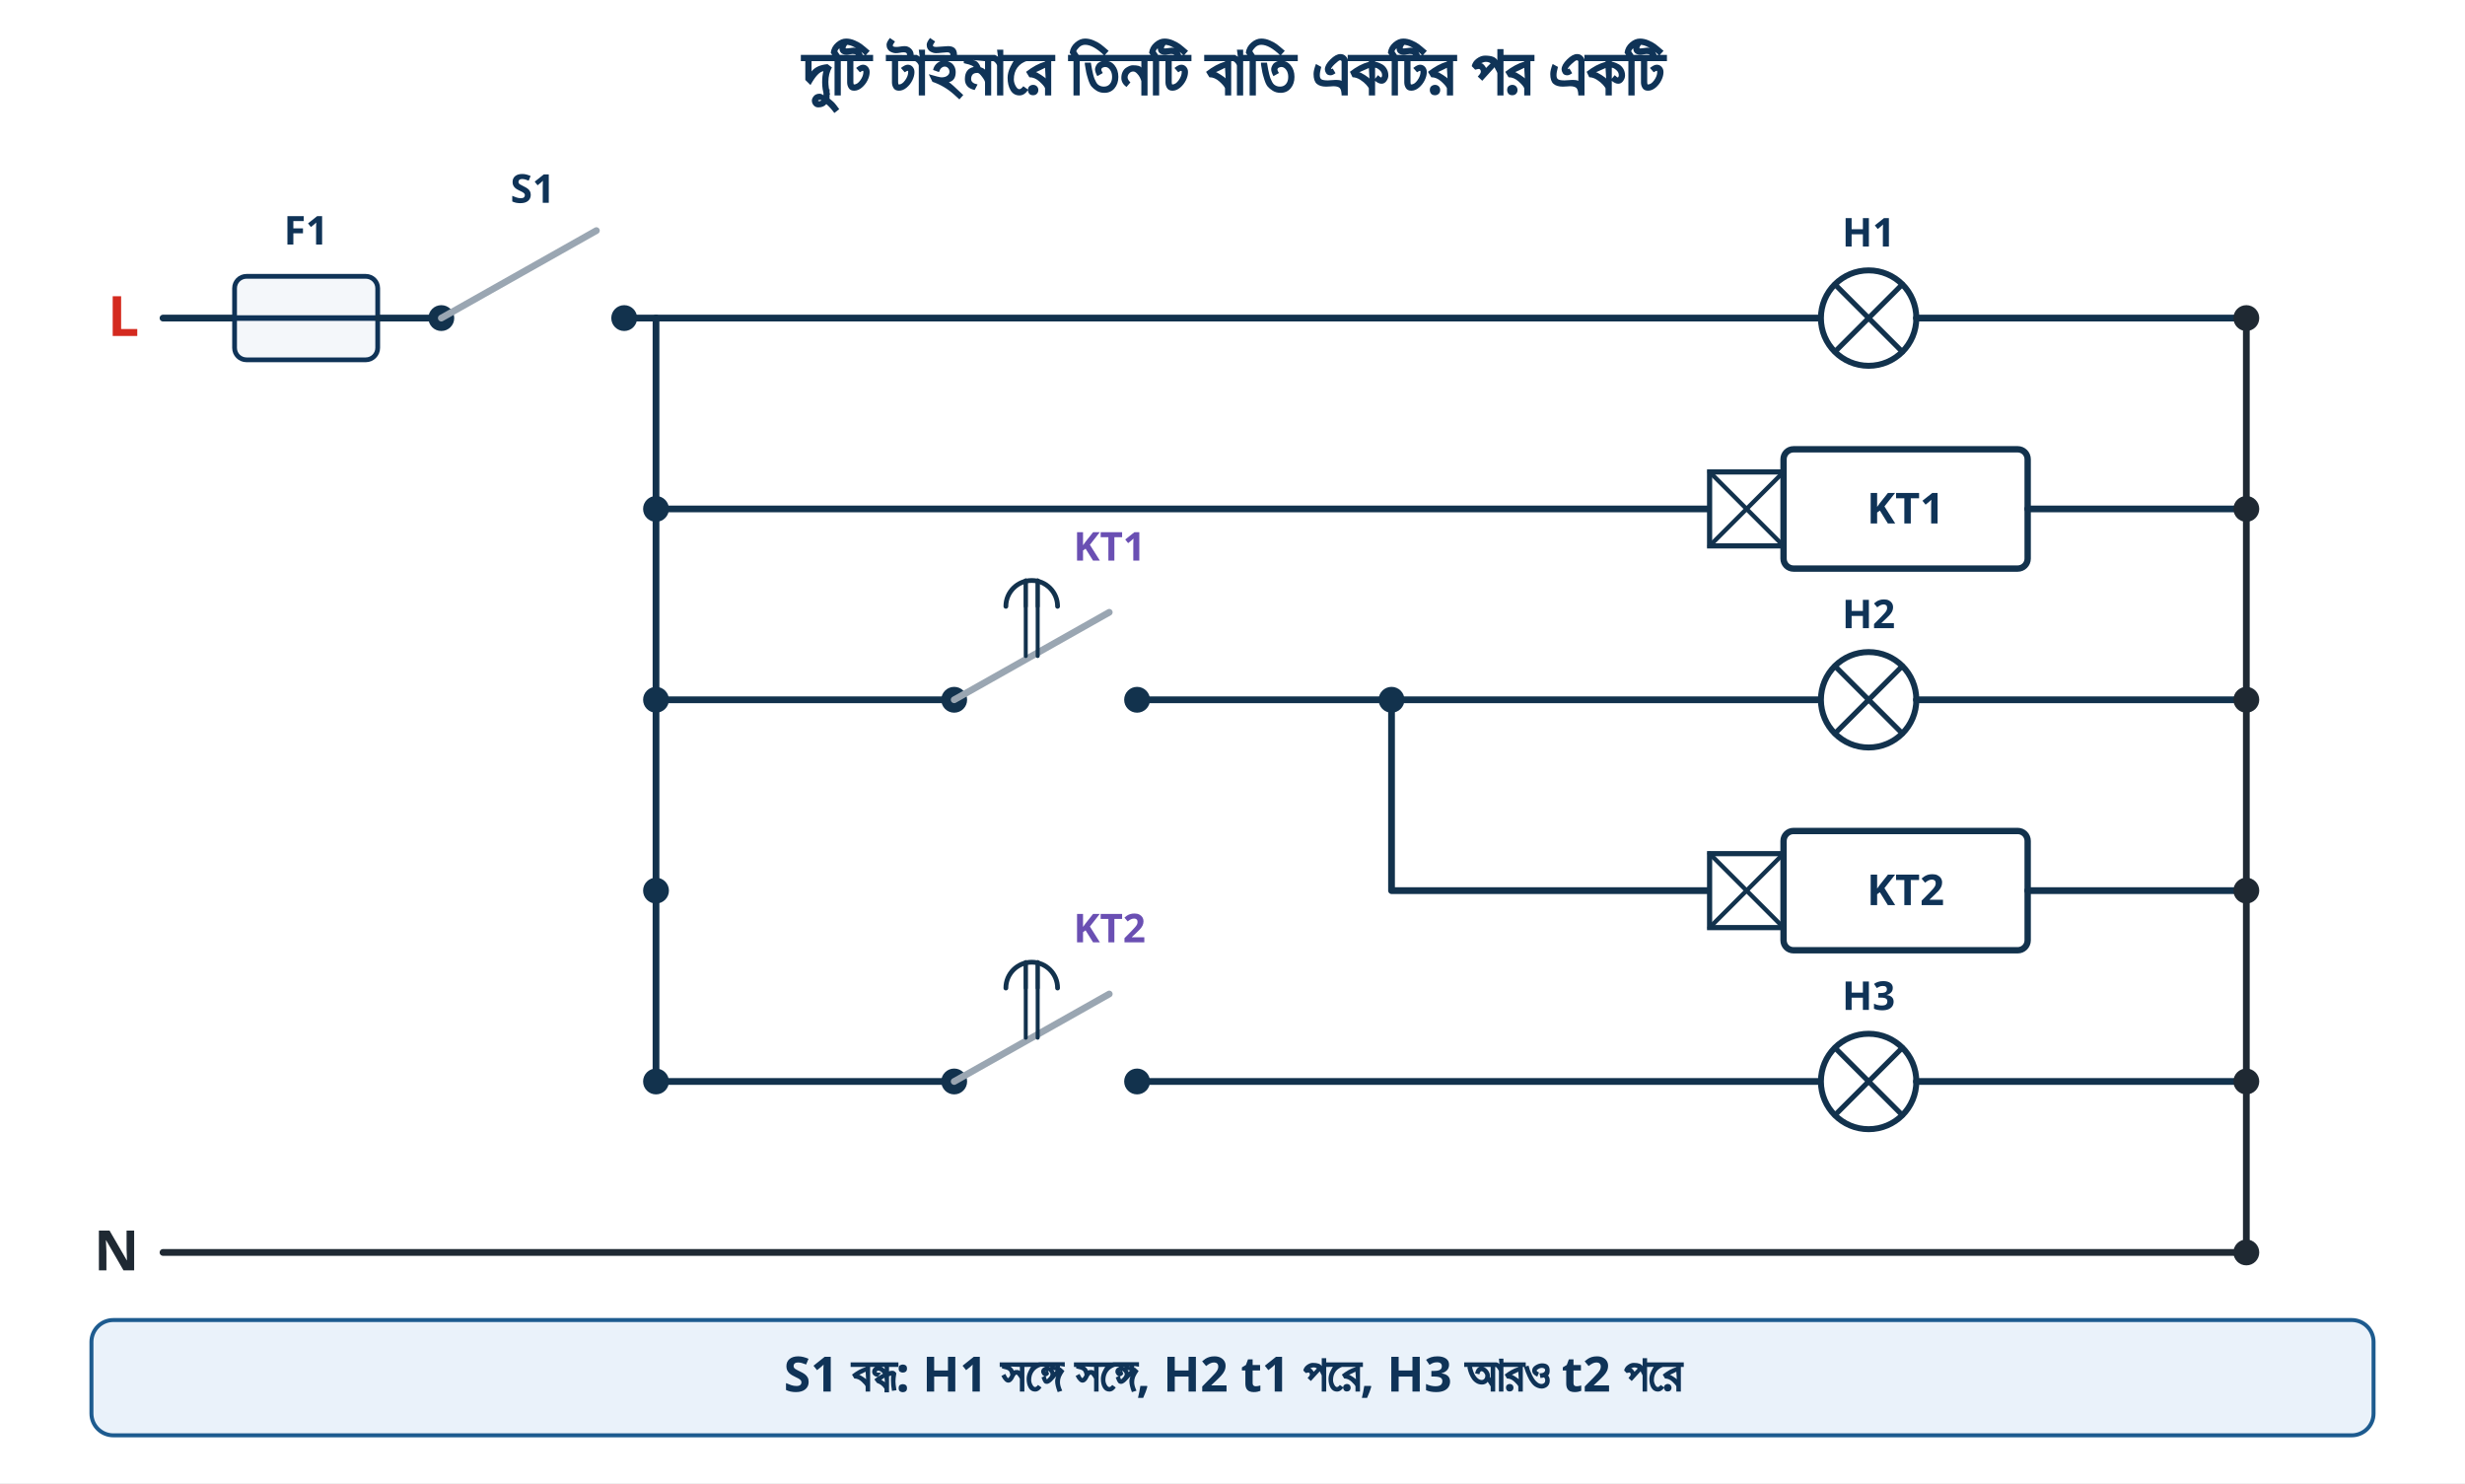
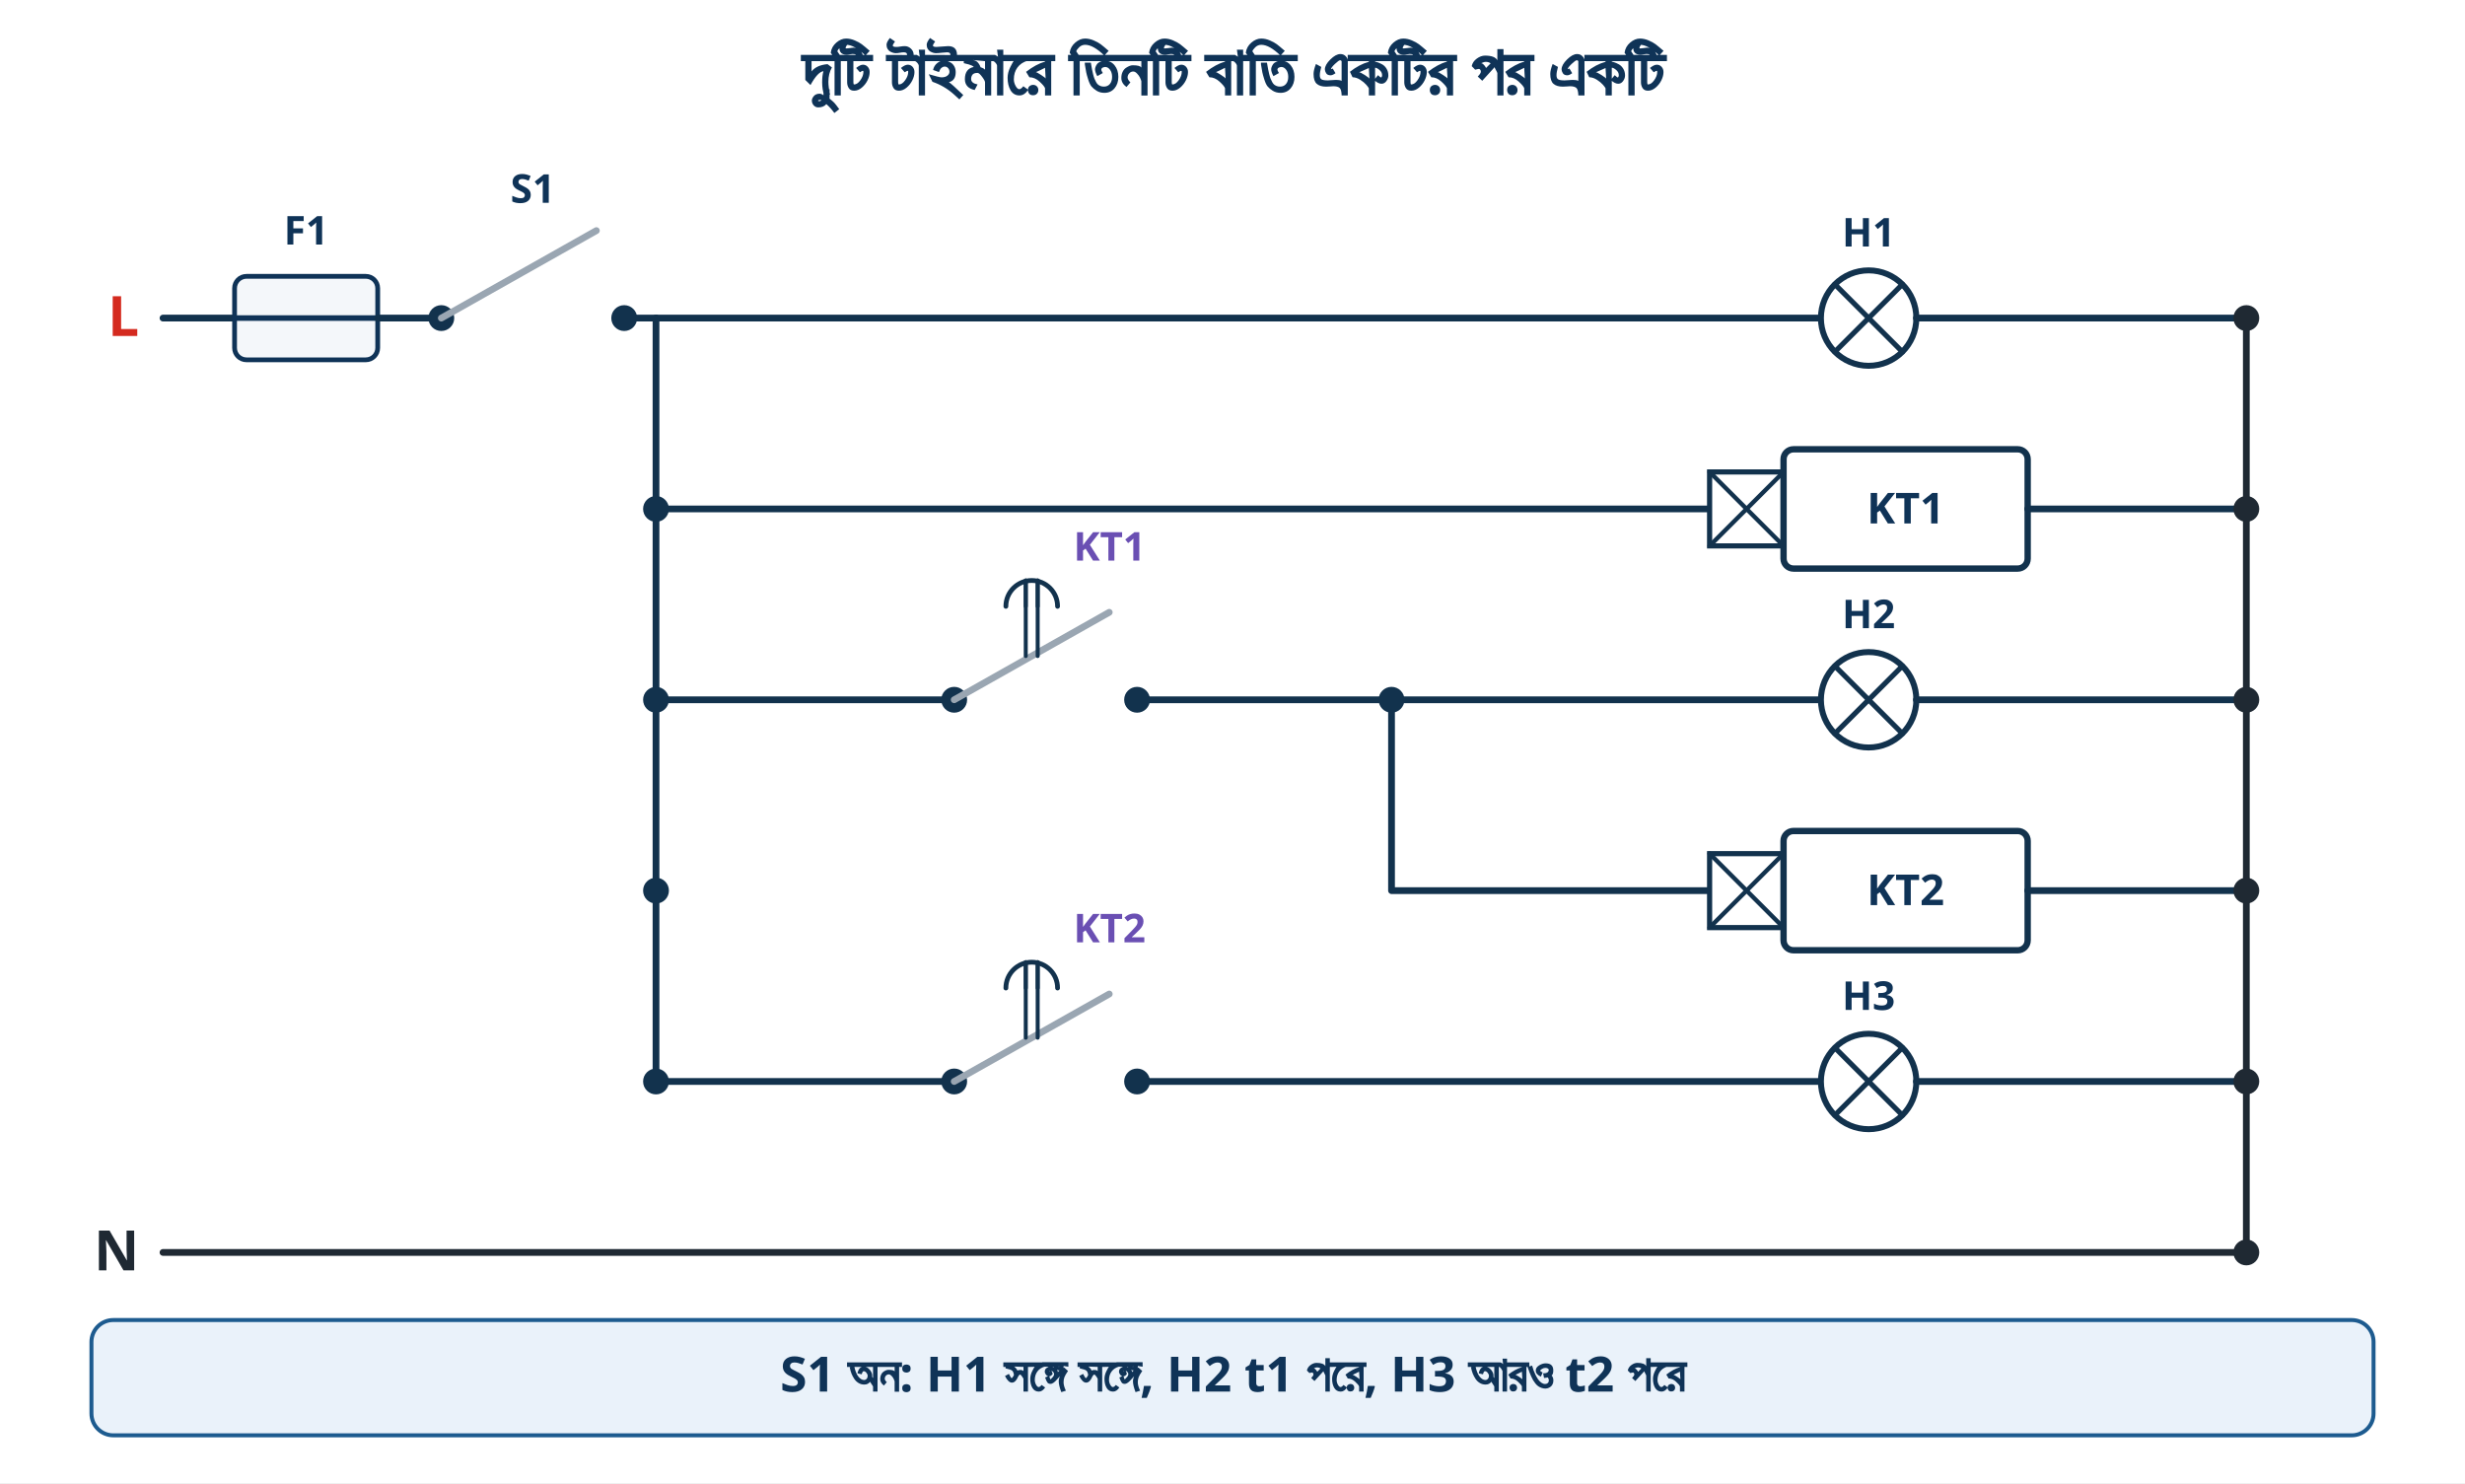
<svg xmlns="http://www.w3.org/2000/svg" width="1240" height="746" viewBox="0 0 1240 746">
  <rect width="1240" height="746" fill="#FFFFFF" />
  <text x="620.0" y="48.0" font-family="Kalpurush" font-size="34" font-weight="700" fill="#0F3357" text-anchor="middle">দুটি টাইমারে তিনটি বাতি একটির পর একটি</text>
  <text x="70.0" y="169.0" font-family="Kalpurush" font-size="28" font-weight="700" fill="#D42A1F" text-anchor="end">L</text>
  <text x="70.0" y="639.0" font-family="Kalpurush" font-size="28" font-weight="700" fill="#1F2933" text-anchor="end">N</text>
  <path d="M 82 160 L 118 160" fill="none" stroke="#12324D" stroke-width="3.4" stroke-linecap="round" stroke-linejoin="round" />
  <rect x="118.0" y="139.0" width="72.0" height="42.0" rx="6" fill="#F4F7FA" stroke="#0F3357" stroke-width="2.4" />
  <path d="M 118.0 160 L 190.0 160" fill="none" stroke="#0F3357" stroke-width="2.8" stroke-linecap="round" stroke-linejoin="round" />
  <text x="154.0" y="123.0" font-family="Kalpurush" font-size="20" font-weight="700" fill="#0F3357" text-anchor="middle">F1</text>
  <path d="M 190 160 L 222 160" fill="none" stroke="#12324D" stroke-width="3.4" stroke-linecap="round" stroke-linejoin="round" />
  <circle cx="222.0" cy="160.0" r="6.5" fill="#12324D" stroke="none" stroke-width="2" />
  <path d="M 222 160 L 300 116" fill="none" stroke="#9AA6B2" stroke-width="3.4" stroke-linecap="round" stroke-linejoin="round" />
  <circle cx="314.0" cy="160.0" r="6.5" fill="#12324D" stroke="none" stroke-width="2" />
  <text x="268.0" y="102.0" font-family="Kalpurush" font-size="20" font-weight="700" fill="#0F3357" text-anchor="middle">S1</text>
  <path d="M 314 160 L 330 160" fill="none" stroke="#12324D" stroke-width="3.4" stroke-linecap="round" stroke-linejoin="round" />
  <path d="M 330 160 L 330 544" fill="none" stroke="#12324D" stroke-width="3.4" stroke-linecap="round" stroke-linejoin="round" />
  <circle cx="330.0" cy="256.0" r="6.5" fill="#12324D" stroke="none" stroke-width="2" />
  <circle cx="330.0" cy="352.0" r="6.5" fill="#12324D" stroke="none" stroke-width="2" />
  <circle cx="330.0" cy="448.0" r="6.5" fill="#12324D" stroke="none" stroke-width="2" />
  <circle cx="330.0" cy="544.0" r="6.5" fill="#12324D" stroke="none" stroke-width="2" />
  <path d="M 330 160 L 916 160" fill="none" stroke="#12324D" stroke-width="3.4" stroke-linecap="round" stroke-linejoin="round" />
  <circle cx="940.0" cy="160.0" r="24.0" fill="#FFFFFF" stroke="#12324D" stroke-width="3" />
  <path d="M 923.032 143.032 L 956.968 176.968" fill="none" stroke="#12324D" stroke-width="2.6" stroke-linecap="round" stroke-linejoin="round" />
  <path d="M 923.032 176.968 L 956.968 143.032" fill="none" stroke="#12324D" stroke-width="2.6" stroke-linecap="round" stroke-linejoin="round" />
  <text x="940.0" y="124.0" font-family="Kalpurush" font-size="20" font-weight="700" fill="#0F3357" text-anchor="middle">H1</text>
  <path d="M 964 160 L 1130 160" fill="none" stroke="#12324D" stroke-width="3.4" stroke-linecap="round" stroke-linejoin="round" />
  <path d="M 330 256 L 860 256" fill="none" stroke="#12324D" stroke-width="3.4" stroke-linecap="round" stroke-linejoin="round" />
  <rect x="860.0" y="237.4" width="37.2" height="37.2" rx="0" fill="#FFFFFF" stroke="#12324D" stroke-width="2.6" />
  <path d="M 860 237.4 L 897.2 274.6" fill="none" stroke="#12324D" stroke-width="2.2" stroke-linecap="round" stroke-linejoin="round" />
  <path d="M 860 274.6 L 897.2 237.4" fill="none" stroke="#12324D" stroke-width="2.2" stroke-linecap="round" stroke-linejoin="round" />
  <rect x="897.2" y="226.0" width="122.8" height="60.0" rx="5" fill="#FFFFFF" stroke="#12324D" stroke-width="3.2" />
  <text x="958.6" y="263.3" font-family="Kalpurush" font-size="21.5" font-weight="700" fill="#0F3357" text-anchor="middle">KT1</text>
  <path d="M 1020 256 L 1130 256" fill="none" stroke="#12324D" stroke-width="3.4" stroke-linecap="round" stroke-linejoin="round" />
  <path d="M 330 352 L 480 352" fill="none" stroke="#12324D" stroke-width="3.4" stroke-linecap="round" stroke-linejoin="round" />
  <circle cx="480.0" cy="352.0" r="6.5" fill="#12324D" stroke="none" stroke-width="2" />
  <path d="M 480 352 L 558 308" fill="none" stroke="#9AA6B2" stroke-width="3.4" stroke-linecap="round" stroke-linejoin="round" />
  <circle cx="572.0" cy="352.0" r="6.5" fill="#12324D" stroke="none" stroke-width="2" />
  <path d="M 516.0 330 L 516.0 292" fill="none" stroke="#12324D" stroke-width="2" stroke-linecap="round" stroke-linejoin="round" />
  <path d="M 522.0 330 L 522.0 292" fill="none" stroke="#12324D" stroke-width="2" stroke-linecap="round" stroke-linejoin="round" />
  <path d="M 506.0 305 A 13 13 0 0 1 532.0 305" fill="none" stroke="#12324D" stroke-width="2.4" stroke-linecap="round" stroke-linejoin="round" />
  <path d="M 516.0 292 L 516.0 305" fill="none" stroke="#12324D" stroke-width="2" stroke-linecap="round" stroke-linejoin="round" />
  <path d="M 522.0 292 L 522.0 305" fill="none" stroke="#12324D" stroke-width="2" stroke-linecap="round" stroke-linejoin="round" />
  <text x="540.0" y="282.0" font-family="Kalpurush" font-size="20" font-weight="700" fill="#6A4FB3" text-anchor="start">KT1</text>
  <path d="M 572 352 L 916 352" fill="none" stroke="#12324D" stroke-width="3.4" stroke-linecap="round" stroke-linejoin="round" />
  <circle cx="940.0" cy="352.0" r="24.0" fill="#FFFFFF" stroke="#12324D" stroke-width="3" />
  <path d="M 923.032 335.032 L 956.968 368.968" fill="none" stroke="#12324D" stroke-width="2.6" stroke-linecap="round" stroke-linejoin="round" />
  <path d="M 923.032 368.968 L 956.968 335.032" fill="none" stroke="#12324D" stroke-width="2.6" stroke-linecap="round" stroke-linejoin="round" />
  <text x="940.0" y="316.0" font-family="Kalpurush" font-size="20" font-weight="700" fill="#0F3357" text-anchor="middle">H2</text>
  <path d="M 964 352 L 1130 352" fill="none" stroke="#12324D" stroke-width="3.4" stroke-linecap="round" stroke-linejoin="round" />
  <circle cx="700.0" cy="352.0" r="6.5" fill="#12324D" stroke="none" stroke-width="2" />
  <path d="M 700 352 L 700 448 L 860 448" fill="none" stroke="#12324D" stroke-width="3.4" stroke-linecap="round" stroke-linejoin="round" />
  <rect x="860.0" y="429.4" width="37.2" height="37.2" rx="0" fill="#FFFFFF" stroke="#12324D" stroke-width="2.6" />
  <path d="M 860 429.4 L 897.2 466.6" fill="none" stroke="#12324D" stroke-width="2.2" stroke-linecap="round" stroke-linejoin="round" />
  <path d="M 860 466.6 L 897.2 429.4" fill="none" stroke="#12324D" stroke-width="2.2" stroke-linecap="round" stroke-linejoin="round" />
  <rect x="897.2" y="418.0" width="122.8" height="60.0" rx="5" fill="#FFFFFF" stroke="#12324D" stroke-width="3.2" />
  <text x="958.6" y="455.3" font-family="Kalpurush" font-size="21.5" font-weight="700" fill="#0F3357" text-anchor="middle">KT2</text>
  <path d="M 1020 448 L 1130 448" fill="none" stroke="#12324D" stroke-width="3.4" stroke-linecap="round" stroke-linejoin="round" />
  <path d="M 330 544 L 480 544" fill="none" stroke="#12324D" stroke-width="3.4" stroke-linecap="round" stroke-linejoin="round" />
  <circle cx="480.0" cy="544.0" r="6.5" fill="#12324D" stroke="none" stroke-width="2" />
  <path d="M 480 544 L 558 500" fill="none" stroke="#9AA6B2" stroke-width="3.4" stroke-linecap="round" stroke-linejoin="round" />
  <circle cx="572.0" cy="544.0" r="6.5" fill="#12324D" stroke="none" stroke-width="2" />
  <path d="M 516.0 522 L 516.0 484" fill="none" stroke="#12324D" stroke-width="2" stroke-linecap="round" stroke-linejoin="round" />
  <path d="M 522.0 522 L 522.0 484" fill="none" stroke="#12324D" stroke-width="2" stroke-linecap="round" stroke-linejoin="round" />
  <path d="M 506.0 497 A 13 13 0 0 1 532.0 497" fill="none" stroke="#12324D" stroke-width="2.4" stroke-linecap="round" stroke-linejoin="round" />
  <path d="M 516.0 484 L 516.0 497" fill="none" stroke="#12324D" stroke-width="2" stroke-linecap="round" stroke-linejoin="round" />
  <path d="M 522.0 484 L 522.0 497" fill="none" stroke="#12324D" stroke-width="2" stroke-linecap="round" stroke-linejoin="round" />
  <text x="540.0" y="474.0" font-family="Kalpurush" font-size="20" font-weight="700" fill="#6A4FB3" text-anchor="start">KT2</text>
  <path d="M 572 544 L 916 544" fill="none" stroke="#12324D" stroke-width="3.4" stroke-linecap="round" stroke-linejoin="round" />
  <circle cx="940.0" cy="544.0" r="24.0" fill="#FFFFFF" stroke="#12324D" stroke-width="3" />
  <path d="M 923.032 527.032 L 956.968 560.968" fill="none" stroke="#12324D" stroke-width="2.6" stroke-linecap="round" stroke-linejoin="round" />
  <path d="M 923.032 560.968 L 956.968 527.032" fill="none" stroke="#12324D" stroke-width="2.6" stroke-linecap="round" stroke-linejoin="round" />
  <text x="940.0" y="508.0" font-family="Kalpurush" font-size="20" font-weight="700" fill="#0F3357" text-anchor="middle">H3</text>
  <path d="M 964 544 L 1130 544" fill="none" stroke="#12324D" stroke-width="3.4" stroke-linecap="round" stroke-linejoin="round" />
  <path d="M 1130 160 L 1130 630" fill="none" stroke="#1F2933" stroke-width="3.4" stroke-linecap="round" stroke-linejoin="round" />
  <circle cx="1130.0" cy="160.0" r="6.5" fill="#1F2933" stroke="none" stroke-width="2" />
  <circle cx="1130.0" cy="256.0" r="6.5" fill="#1F2933" stroke="none" stroke-width="2" />
  <circle cx="1130.0" cy="352.0" r="6.5" fill="#1F2933" stroke="none" stroke-width="2" />
  <circle cx="1130.0" cy="448.0" r="6.5" fill="#1F2933" stroke="none" stroke-width="2" />
  <circle cx="1130.0" cy="544.0" r="6.5" fill="#1F2933" stroke="none" stroke-width="2" />
  <path d="M 82 630 L 1130 630" fill="none" stroke="#1F2933" stroke-width="3.4" stroke-linecap="round" stroke-linejoin="round" />
  <circle cx="1130.0" cy="630.0" r="6.5" fill="#1F2933" stroke="none" stroke-width="2" />
  <rect x="46.0" y="664.0" width="1148.0" height="58.0" rx="11" fill="#EAF2FA" stroke="#1D5B8F" stroke-width="2" />
-   <text x="620.0" y="700.0" font-family="Kalpurush" font-size="24.5" font-weight="700" fill="#0F3357" text-anchor="middle">S1 বন্ধ: H1 সঙ্গে সঙ্গে, H2 t1 পরে, H3 আরও t2 পরে</text>
+   <text x="620.0" y="700.0" font-family="Kalpurush" font-size="24.5" font-weight="700" fill="#0F3357" text-anchor="middle">S1 অন: H1 সঙ্গে সঙ্গে, H2 t1 পরে, H3 আরও t2 পরে</text>
</svg>
